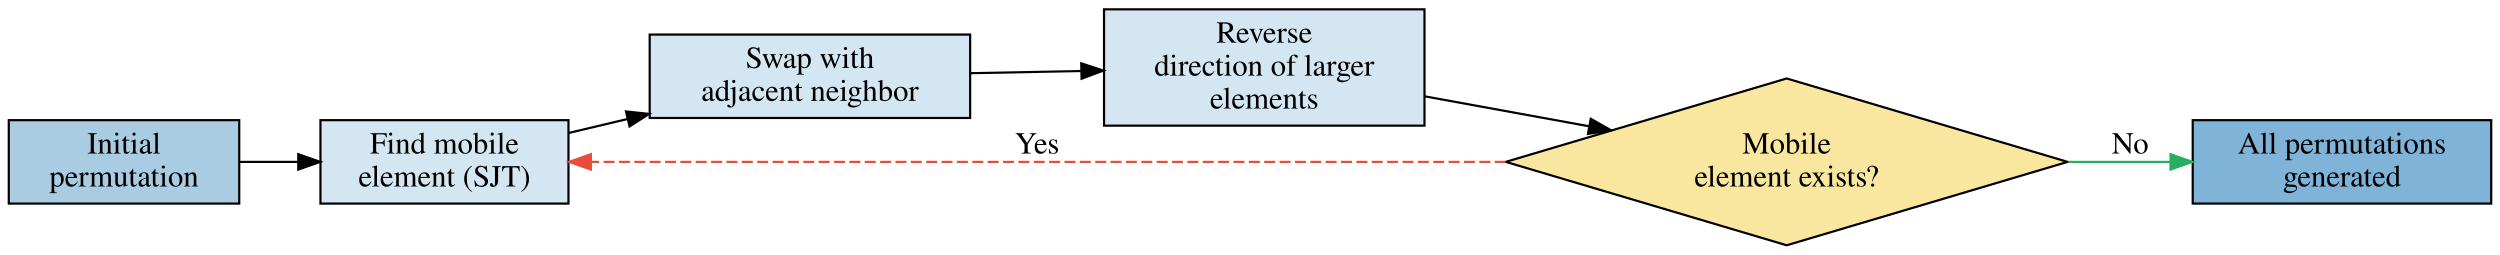
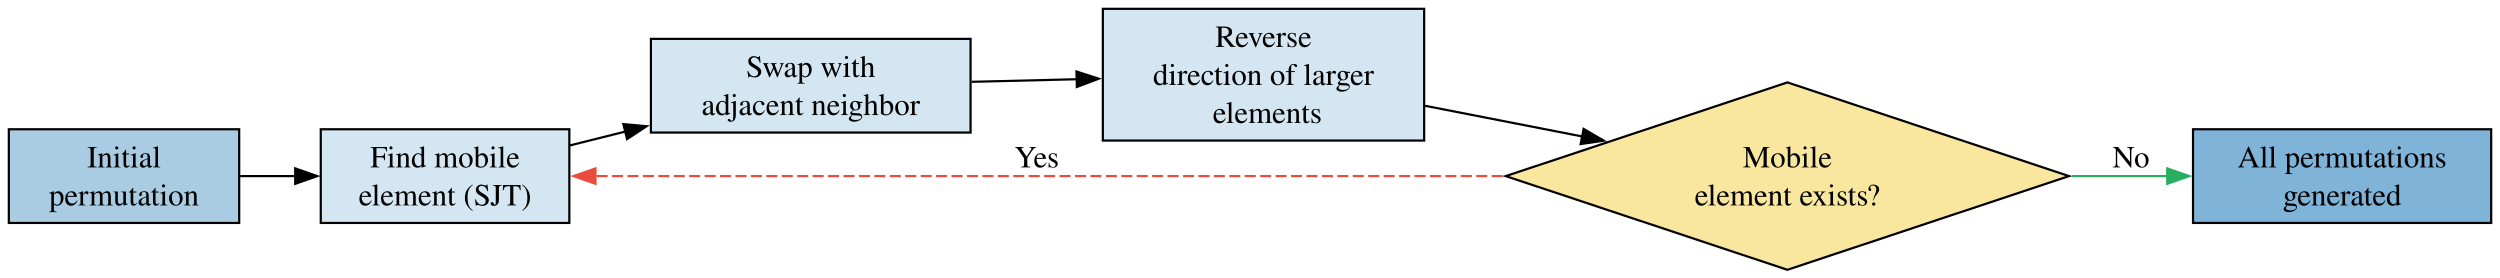
- <svg xmlns="http://www.w3.org/2000/svg" width="1139pt" height="116pt" viewBox="0.00 0.00 1139.00 115.50">
-   <g id="graph0" class="graph" transform="scale(1 1) rotate(0) translate(4 111.5)">
+ <svg xmlns="http://www.w3.org/2000/svg" width="1134pt" height="126pt" viewBox="0.00 0.00 1134.00 126.00">
+   <g id="graph0" class="graph" transform="scale(1 1) rotate(0) translate(4 122.38)">
    <g id="node1" class="node">
-       <polygon fill="#a9cce3" stroke="black" points="105,-57 0,-57 0,-19 105,-19 105,-57" />
-       <text text-anchor="middle" x="52.5" y="-41.8" font-family="Times,serif" font-size="14.00">Initial</text>
-       <text text-anchor="middle" x="52.5" y="-26.8" font-family="Times,serif" font-size="14.00">permutation</text>
+       <polygon fill="#a9cce3" stroke="black" points="104.5,-63.75 0,-63.75 0,-21.25 104.5,-21.25 104.5,-63.75" />
+       <text xml:space="preserve" text-anchor="middle" x="52.25" y="-46.45" font-family="Times,serif" font-size="14.00">Initial</text>
+       <text xml:space="preserve" text-anchor="middle" x="52.25" y="-29.2" font-family="Times,serif" font-size="14.00">permutation</text>
    </g>
    <g id="node2" class="node">
-       <polygon fill="#d4e6f1" stroke="black" points="255,-57 142,-57 142,-19 255,-19 255,-57" />
-       <text text-anchor="middle" x="198.5" y="-41.8" font-family="Times,serif" font-size="14.00">Find mobile</text>
-       <text text-anchor="middle" x="198.5" y="-26.8" font-family="Times,serif" font-size="14.00">element (SJT)</text>
+       <polygon fill="#d4e6f1" stroke="black" points="254.25,-63.75 141.5,-63.75 141.5,-21.25 254.25,-21.25 254.25,-63.75" />
+       <text xml:space="preserve" text-anchor="middle" x="197.88" y="-46.45" font-family="Times,serif" font-size="14.00">Find mobile</text>
+       <text xml:space="preserve" text-anchor="middle" x="197.88" y="-29.2" font-family="Times,serif" font-size="14.00">element (SJT)</text>
    </g>
    <g id="edge1" class="edge">
-       <path fill="none" stroke="black" d="M105.08,-38C113.76,-38 122.87,-38 131.84,-38" />
-       <polygon fill="black" stroke="black" points="131.89,-41.5 141.89,-38 131.89,-34.5 131.89,-41.5" />
+       <path fill="none" stroke="black" d="M104.7,-42.5C112.89,-42.5 121.46,-42.5 129.95,-42.5" />
+       <polygon fill="black" stroke="black" points="129.9,-46 139.9,-42.5 129.9,-39 129.9,-46" />
    </g>
    <g id="node3" class="node">
-       <polygon fill="#d4e6f1" stroke="black" points="438,-96 292,-96 292,-58 438,-58 438,-96" />
-       <text text-anchor="middle" x="365" y="-80.8" font-family="Times,serif" font-size="14.00">Swap with</text>
-       <text text-anchor="middle" x="365" y="-65.8" font-family="Times,serif" font-size="14.00">adjacent neighbor</text>
+       <polygon fill="#d4e6f1" stroke="black" points="436.25,-104.75 291.25,-104.75 291.25,-62.25 436.25,-62.25 436.25,-104.75" />
+       <text xml:space="preserve" text-anchor="middle" x="363.75" y="-87.45" font-family="Times,serif" font-size="14.00">Swap with</text>
+       <text xml:space="preserve" text-anchor="middle" x="363.75" y="-70.2" font-family="Times,serif" font-size="14.00">adjacent neighbor</text>
    </g>
    <g id="edge2" class="edge">
-       <path fill="none" stroke="black" d="M255.19,-51.2C263.82,-53.25 272.88,-55.4 281.94,-57.54" />
-       <polygon fill="black" stroke="black" points="281.21,-60.97 291.74,-59.87 282.82,-54.16 281.21,-60.97" />
+       <path fill="none" stroke="black" d="M254.36,-56.38C262.58,-58.44 271.21,-60.6 279.85,-62.76" />
+       <polygon fill="black" stroke="black" points="278.75,-66.09 289.3,-65.12 280.45,-59.3 278.75,-66.09" />
    </g>
    <g id="node4" class="node">
-       <polygon fill="#d4e6f1" stroke="black" points="645,-107.5 499,-107.5 499,-54.5 645,-54.5 645,-107.5" />
-       <text text-anchor="middle" x="572" y="-92.3" font-family="Times,serif" font-size="14.00">Reverse</text>
-       <text text-anchor="middle" x="572" y="-77.3" font-family="Times,serif" font-size="14.00">direction of larger</text>
-       <text text-anchor="middle" x="572" y="-62.3" font-family="Times,serif" font-size="14.00"> elements</text>
+       <polygon fill="#d4e6f1" stroke="black" points="642,-118.38 496.25,-118.38 496.25,-58.62 642,-58.62 642,-118.38" />
+       <text xml:space="preserve" text-anchor="middle" x="569.12" y="-101.08" font-family="Times,serif" font-size="14.00">Reverse</text>
+       <text xml:space="preserve" text-anchor="middle" x="569.12" y="-83.83" font-family="Times,serif" font-size="14.00">direction of larger</text>
+       <text xml:space="preserve" text-anchor="middle" x="569.12" y="-66.58" font-family="Times,serif" font-size="14.00"> elements</text>
    </g>
    <g id="edge3" class="edge">
-       <path fill="none" stroke="black" d="M438.28,-78.41C454.5,-78.73 471.84,-79.07 488.45,-79.39" />
-       <polygon fill="black" stroke="black" points="488.62,-82.89 498.69,-79.59 488.76,-75.89 488.62,-82.89" />
+       <path fill="none" stroke="black" d="M436.74,-85.27C452.19,-85.65 468.64,-86.05 484.48,-86.44" />
+       <polygon fill="black" stroke="black" points="484.29,-89.94 494.38,-86.69 484.47,-82.94 484.29,-89.94" />
    </g>
    <g id="node5" class="node">
-       <polygon fill="#f9e79f" stroke="black" points="810,-76 682,-38 810,0 938,-38 810,-76" />
-       <text text-anchor="middle" x="810" y="-41.8" font-family="Times,serif" font-size="14.00">Mobile</text>
-       <text text-anchor="middle" x="810" y="-26.8" font-family="Times,serif" font-size="14.00">element exists?</text>
+       <polygon fill="#f9e79f" stroke="black" points="806.75,-85 679,-42.5 806.75,0 934.5,-42.5 806.75,-85" />
+       <text xml:space="preserve" text-anchor="middle" x="806.75" y="-46.45" font-family="Times,serif" font-size="14.00">Mobile</text>
+       <text xml:space="preserve" text-anchor="middle" x="806.75" y="-29.2" font-family="Times,serif" font-size="14.00">element exists?</text>
    </g>
    <g id="edge4" class="edge">
-       <path fill="none" stroke="black" d="M645.09,-67.86C668.68,-63.57 695.17,-58.74 719.86,-54.24" />
-       <polygon fill="black" stroke="black" points="720.74,-57.64 729.95,-52.4 719.49,-50.75 720.74,-57.64" />
+       <path fill="none" stroke="black" d="M642.42,-74.39C664.96,-69.99 690.13,-65.07 713.82,-60.45" />
+       <polygon fill="black" stroke="black" points="714.32,-63.91 723.47,-58.56 712.98,-57.04 714.32,-63.91" />
    </g>
    <g id="edge5" class="edge">
-       <path fill="none" stroke="#e74c3c" stroke-dasharray="5,2" d="M681.98,-38C555.04,-38 364.84,-38 265.41,-38" />
-       <polygon fill="#e74c3c" stroke="#e74c3c" points="265.2,-34.5 255.2,-38 265.2,-41.5 265.2,-34.5" />
-       <text text-anchor="middle" x="468.5" y="-41.8" font-family="Times,serif" font-size="14.00">Yes</text>
+       <path fill="none" stroke="#e74c3c" stroke-dasharray="5,2" d="M677.61,-42.5C551.83,-42.5 364.89,-42.5 265.94,-42.5" />
+       <polygon fill="#e74c3c" stroke="#e74c3c" points="266.12,-39 256.12,-42.5 266.12,-46 266.12,-39" />
+       <text xml:space="preserve" text-anchor="middle" x="466.25" y="-46.45" font-family="Times,serif" font-size="14.00">Yes</text>
    </g>
    <g id="node6" class="node">
-       <polygon fill="#7fb3d8" stroke="black" points="1131,-57 995,-57 995,-19 1131,-19 1131,-57" />
-       <text text-anchor="middle" x="1063" y="-41.8" font-family="Times,serif" font-size="14.00">All permutations</text>
-       <text text-anchor="middle" x="1063" y="-26.8" font-family="Times,serif" font-size="14.00">generated</text>
+       <polygon fill="#7fb3d8" stroke="black" points="1126,-63.75 990.75,-63.75 990.75,-21.25 1126,-21.25 1126,-63.75" />
+       <text xml:space="preserve" text-anchor="middle" x="1058.38" y="-46.45" font-family="Times,serif" font-size="14.00">All permutations</text>
+       <text xml:space="preserve" text-anchor="middle" x="1058.38" y="-29.2" font-family="Times,serif" font-size="14.00">generated</text>
    </g>
    <g id="edge6" class="edge">
-       <path fill="none" stroke="#27ae60" d="M938.34,-38C954.21,-38 970.05,-38 984.83,-38" />
-       <polygon fill="#27ae60" stroke="#27ae60" points="984.88,-41.5 994.88,-38 984.88,-34.5 984.88,-41.5" />
-       <text text-anchor="middle" x="966.5" y="-41.8" font-family="Times,serif" font-size="14.00">No</text>
+       <path fill="none" stroke="#27ae60" d="M935.85,-42.5C950.63,-42.5 965.34,-42.5 979.17,-42.5" />
+       <polygon fill="#27ae60" stroke="#27ae60" points="979.04,-46 989.04,-42.5 979.04,-39 979.04,-46" />
+       <text xml:space="preserve" text-anchor="middle" x="962.62" y="-46.45" font-family="Times,serif" font-size="14.00">No</text>
    </g>
  </g>
</svg>
